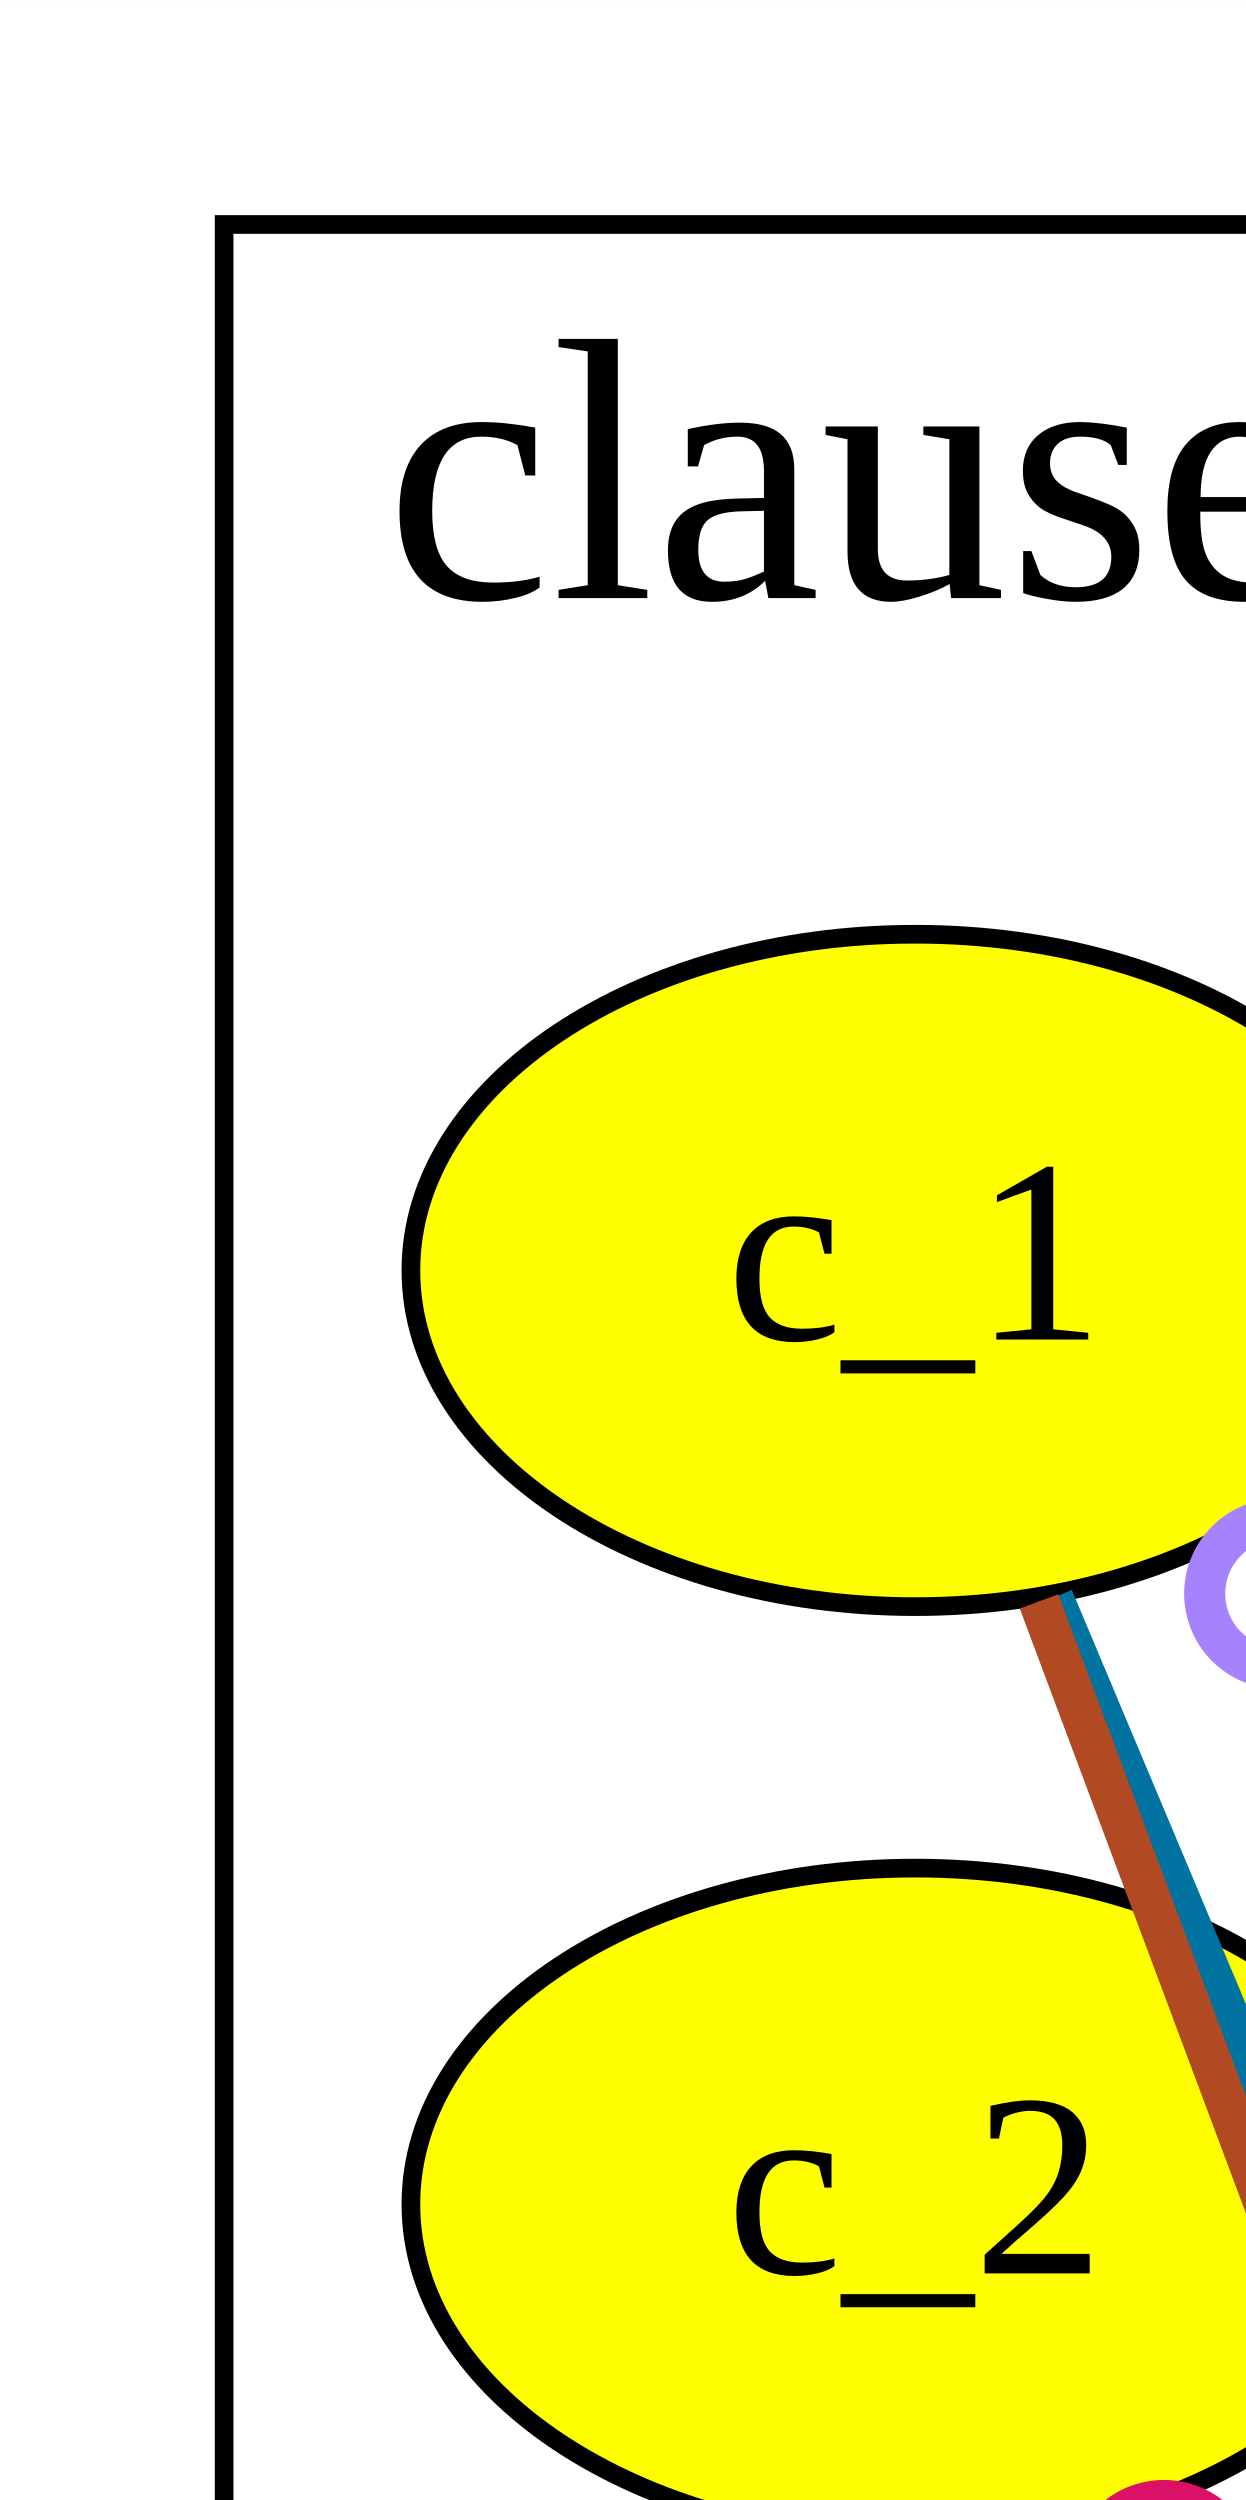
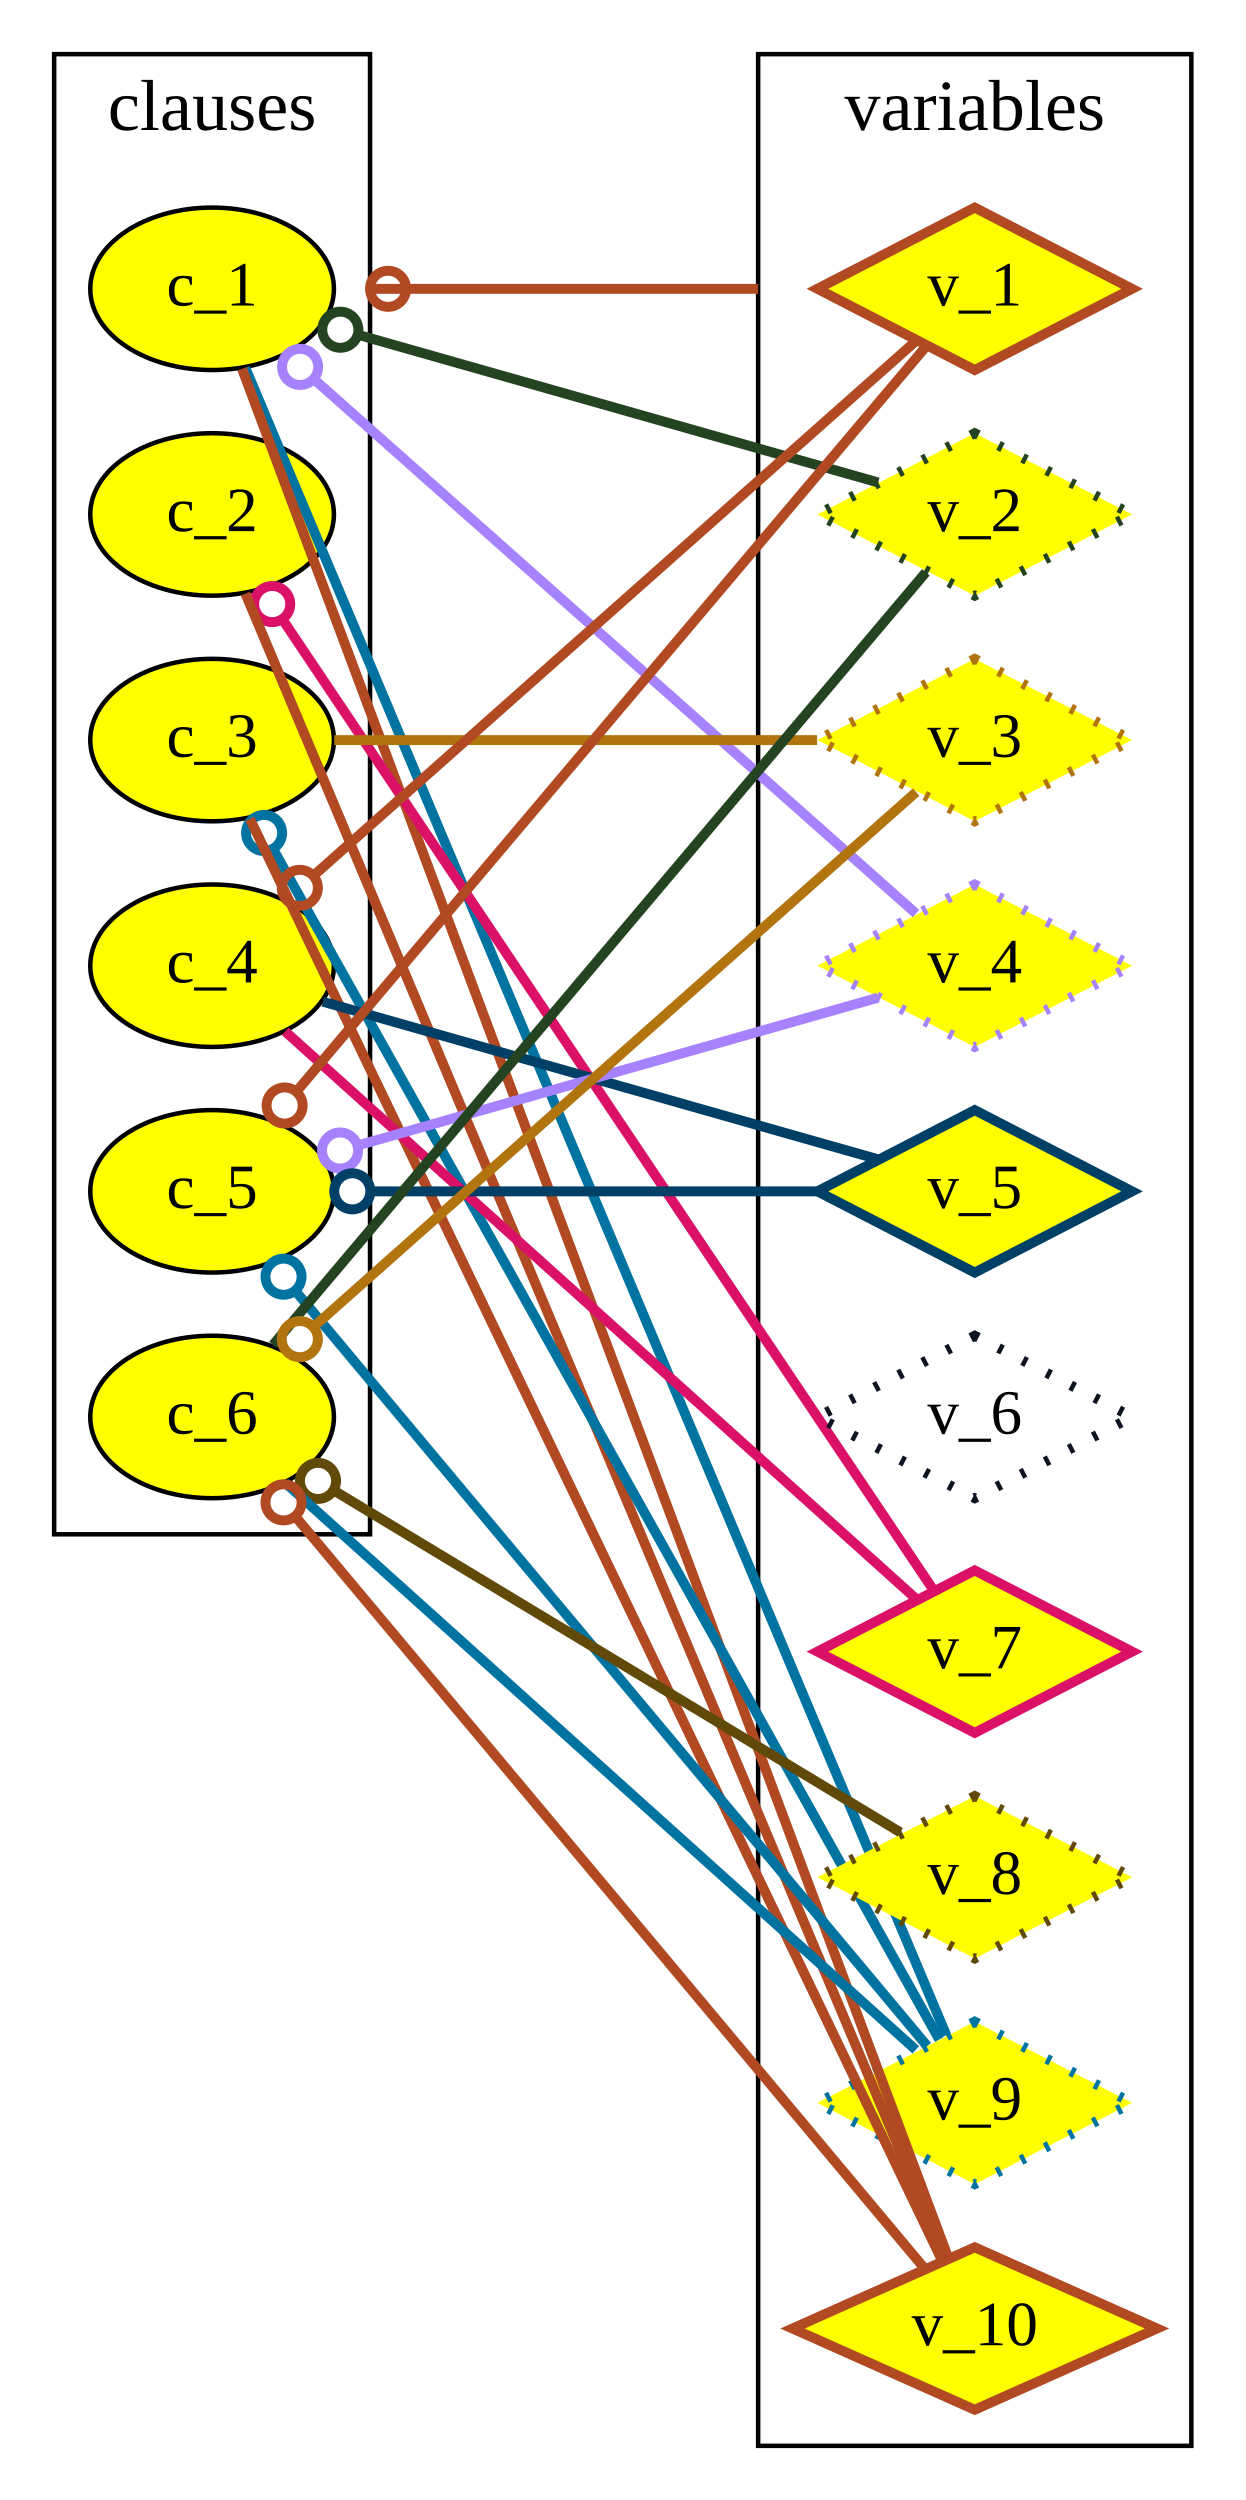
- <svg xmlns="http://www.w3.org/2000/svg" width="1158pt" height="2325pt" viewBox="0.00 0.00 278.00 558.00">
-   <g id="graph0" class="graph" transform="scale(4.17 4.17) rotate(0) translate(4 554)">
-     <polygon fill="white" stroke="transparent" points="-4,4 -4,-554 274,-554 274,4 -4,4" />
+ <svg xmlns="http://www.w3.org/2000/svg" width="276pt" height="554pt" viewBox="0.00 0.00 276.00 554.00">
+   <g id="graph0" class="graph" transform="scale(1 1) rotate(0) translate(4 550)">
+     <polygon fill="white" stroke="transparent" points="-4,4 -4,-550 272,-550 272,4 -4,4" />
+     <g id="clust1" class="cluster">
+       <polygon fill="none" stroke="black" points="8,-210 8,-538 78,-538 78,-210 8,-210" />
+       <text text-anchor="middle" x="43" y="-521.2" font-family="Times New Roman,serif" font-size="16.00">clauses</text>
+     </g>
    <g id="clust2" class="cluster">
-       <polygon fill="none" stroke="black" points="166,-8 166,-542 262,-542 262,-8 166,-8" />
-       <text text-anchor="middle" x="214" y="-522" font-family="Times New Roman,serif" font-size="20.00">variables</text>
-     </g>
-     <g id="clust1" class="cluster">
-       <polygon fill="none" stroke="black" points="8,-210 8,-542 83,-542 83,-210 8,-210" />
-       <text text-anchor="middle" x="45.5" y="-522" font-family="Times New Roman,serif" font-size="20.00">clauses</text>
+       <polygon fill="none" stroke="black" points="164,-8 164,-538 260,-538 260,-8 164,-8" />
+       <text text-anchor="middle" x="212" y="-521.2" font-family="Times New Roman,serif" font-size="16.00">variables</text>
    </g>
    <g id="node1" class="node">
-       <ellipse fill="yellow" stroke="black" cx="45" cy="-486" rx="27" ry="18" />
-       <text text-anchor="middle" x="45" y="-482.3" font-family="Times New Roman,serif" font-size="14.00">c_1</text>
+       <ellipse fill="yellow" stroke="black" cx="43" cy="-486" rx="27" ry="18" />
+       <text text-anchor="middle" x="43" y="-482.3" font-family="Times New Roman,serif" font-size="14.00">c_1</text>
    </g>
    <g id="node2" class="node">
-       <ellipse fill="yellow" stroke="black" cx="45" cy="-436" rx="27" ry="18" />
-       <text text-anchor="middle" x="45" y="-432.3" font-family="Times New Roman,serif" font-size="14.00">c_2</text>
+       <ellipse fill="yellow" stroke="black" cx="43" cy="-436" rx="27" ry="18" />
+       <text text-anchor="middle" x="43" y="-432.3" font-family="Times New Roman,serif" font-size="14.00">c_2</text>
    </g>
    <g id="node7" class="node">
-       <polygon fill="yellow" stroke="#b14923" stroke-width="2.2" points="214,-504 179.14,-486 214,-468 248.86,-486 214,-504" />
-       <text text-anchor="middle" x="214" y="-482.3" font-family="Times New Roman,serif" font-size="14.00">v_1</text>
+       <polygon fill="yellow" stroke="#b14923" stroke-width="2.2" points="212,-504 177.14,-486 212,-468 246.86,-486 212,-504" />
+       <text text-anchor="middle" x="212" y="-482.3" font-family="Times New Roman,serif" font-size="14.00">v_1</text>
    </g>
    <g id="edge15" class="edge">
-       <path fill="none" stroke="#b14923" stroke-width="2.2" d="M91.1,-486C116.07,-486 141.04,-486 166,-486" />
-       <ellipse fill="none" stroke="#b14923" stroke-width="2.2" cx="87" cy="-486" rx="4" ry="4" />
+       <path fill="none" stroke="#b14923" stroke-width="2.2" d="M78.43,-486C106.95,-486 135.48,-486 164,-486" />
+       <ellipse fill="none" stroke="#b14923" stroke-width="2.2" cx="82" cy="-486" rx="4" ry="4" />
    </g>
    <g id="node8" class="node">
-       <polygon fill="yellow" stroke="#244320" stroke-width="2.2" stroke-dasharray="1,5" points="214,-454 179.14,-436 214,-418 248.86,-436 214,-454" />
-       <text text-anchor="middle" x="214" y="-432.3" font-family="Times New Roman,serif" font-size="14.00">v_2</text>
+       <polygon fill="yellow" stroke="#244320" stroke-width="2.2" stroke-dasharray="1,5" points="212,-454 177.14,-436 212,-418 246.86,-436 212,-454" />
+       <text text-anchor="middle" x="212" y="-432.3" font-family="Times New Roman,serif" font-size="14.00">v_2</text>
    </g>
    <g id="edge16" class="edge">
-       <path fill="none" stroke="#244320" stroke-width="2.2" d="M77.35,-475.81C111.24,-466.18 163.52,-451.34 192.61,-443.08" />
-       <ellipse fill="none" stroke="#244320" stroke-width="2.2" cx="73.42" cy="-476.93" rx="4" ry="4" />
+       <path fill="none" stroke="#244320" stroke-width="2.2" d="M75.35,-475.81C109.24,-466.18 161.52,-451.34 190.61,-443.08" />
+       <ellipse fill="none" stroke="#244320" stroke-width="2.2" cx="71.42" cy="-476.93" rx="4" ry="4" />
    </g>
    <g id="node10" class="node">
-       <polygon fill="yellow" stroke="#a682ff" stroke-width="2.2" stroke-dasharray="1,5" points="214,-354 179.14,-336 214,-318 248.86,-336 214,-354" />
-       <text text-anchor="middle" x="214" y="-332.3" font-family="Times New Roman,serif" font-size="14.00">v_4</text>
+       <polygon fill="yellow" stroke="#a682ff" stroke-width="2.2" stroke-dasharray="1,5" points="212,-354 177.14,-336 212,-318 246.86,-336 212,-354" />
+       <text text-anchor="middle" x="212" y="-332.3" font-family="Times New Roman,serif" font-size="14.00">v_4</text>
    </g>
    <g id="edge17" class="edge">
-       <path fill="none" stroke="#a682ff" stroke-width="2.2" d="M67.83,-465.74C103.76,-433.84 172.39,-372.93 200.99,-347.55" />
-       <ellipse fill="none" stroke="#a682ff" stroke-width="2.2" cx="64.5" cy="-468.69" rx="4" ry="4" />
+       <path fill="none" stroke="#a682ff" stroke-width="2.2" d="M65.83,-465.74C101.76,-433.84 170.39,-372.93 198.99,-347.55" />
+       <ellipse fill="none" stroke="#a682ff" stroke-width="2.2" cx="62.5" cy="-468.69" rx="4" ry="4" />
    </g>
    <g id="node15" class="node">
-       <polygon fill="yellow" stroke="#0073a1" stroke-width="2.2" stroke-dasharray="1,5" points="214,-102 179.14,-84 214,-66 248.86,-84 214,-102" />
-       <text text-anchor="middle" x="214" y="-80.3" font-family="Times New Roman,serif" font-size="14.00">v_9</text>
+       <polygon fill="yellow" stroke="#0073a1" stroke-width="2.2" stroke-dasharray="1,5" points="212,-102 177.14,-84 212,-66 246.86,-84 212,-102" />
+       <text text-anchor="middle" x="212" y="-80.3" font-family="Times New Roman,serif" font-size="14.00">v_9</text>
    </g>
    <g id="edge18" class="edge">
-       <path fill="none" stroke="#0073a1" stroke-width="2.2" d="M52.37,-468.47C80.58,-401.37 181.41,-161.52 207.7,-98.99" />
+       <path fill="none" stroke="#0073a1" stroke-width="2.2" d="M50.37,-468.47C78.58,-401.37 179.41,-161.52 205.7,-98.99" />
    </g>
    <g id="node16" class="node">
-       <polygon fill="yellow" stroke="#b14923" stroke-width="2.2" points="214,-52 173.61,-34 214,-16 254.39,-34 214,-52" />
-       <text text-anchor="middle" x="214" y="-30.3" font-family="Times New Roman,serif" font-size="14.00">v_10</text>
+       <polygon fill="yellow" stroke="#b14923" stroke-width="2.2" points="212,-52 171.61,-34 212,-16 252.39,-34 212,-52" />
+       <text text-anchor="middle" x="212" y="-30.3" font-family="Times New Roman,serif" font-size="14.00">v_10</text>
    </g>
    <g id="edge19" class="edge">
-       <path fill="none" stroke="#b14923" stroke-width="2.2" d="M51.63,-468.28C78.9,-395.32 182.32,-118.74 208.13,-49.69" />
+       <path fill="none" stroke="#b14923" stroke-width="2.2" d="M49.63,-468.28C76.9,-395.32 180.32,-118.74 206.13,-49.69" />
    </g>
    <g id="node3" class="node">
-       <ellipse fill="yellow" stroke="black" cx="45" cy="-386" rx="27" ry="18" />
-       <text text-anchor="middle" x="45" y="-382.3" font-family="Times New Roman,serif" font-size="14.00">c_3</text>
+       <ellipse fill="yellow" stroke="black" cx="43" cy="-386" rx="27" ry="18" />
+       <text text-anchor="middle" x="43" y="-382.3" font-family="Times New Roman,serif" font-size="14.00">c_3</text>
    </g>
    <g id="node13" class="node">
-       <polygon fill="yellow" stroke="#da1167" stroke-width="2.2" points="214,-202 179.14,-184 214,-166 248.86,-184 214,-202" />
-       <text text-anchor="middle" x="214" y="-180.3" font-family="Times New Roman,serif" font-size="14.00">v_7</text>
+       <polygon fill="yellow" stroke="#da1167" stroke-width="2.2" points="212,-202 177.14,-184 212,-166 246.86,-184 212,-202" />
+       <text text-anchor="middle" x="212" y="-180.3" font-family="Times New Roman,serif" font-size="14.00">v_7</text>
    </g>
    <g id="edge20" class="edge">
-       <path fill="none" stroke="#da1167" stroke-width="2.2" d="M60.65,-412.66C95.31,-360.98 177.62,-238.25 204.98,-197.45" />
-       <ellipse fill="none" stroke="#da1167" stroke-width="2.2" cx="58.32" cy="-416.14" rx="4" ry="4" />
+       <path fill="none" stroke="#da1167" stroke-width="2.2" d="M58.65,-412.66C93.31,-360.98 175.62,-238.25 202.98,-197.45" />
+       <ellipse fill="none" stroke="#da1167" stroke-width="2.2" cx="56.32" cy="-416.14" rx="4" ry="4" />
    </g>
    <g id="edge21" class="edge">
-       <path fill="none" stroke="#b14923" stroke-width="2.2" d="M52.37,-418.47C80.51,-351.52 180.96,-112.6 207.52,-49.42" />
+       <path fill="none" stroke="#b14923" stroke-width="2.2" d="M50.37,-418.47C78.51,-351.52 178.96,-112.6 205.52,-49.42" />
    </g>
    <g id="node4" class="node">
-       <ellipse fill="yellow" stroke="black" cx="45" cy="-336" rx="27" ry="18" />
-       <text text-anchor="middle" x="45" y="-332.3" font-family="Times New Roman,serif" font-size="14.00">c_4</text>
+       <ellipse fill="yellow" stroke="black" cx="43" cy="-336" rx="27" ry="18" />
+       <text text-anchor="middle" x="43" y="-332.3" font-family="Times New Roman,serif" font-size="14.00">c_4</text>
    </g>
    <g id="node9" class="node">
-       <polygon fill="yellow" stroke="#b1740f" stroke-width="2.2" stroke-dasharray="1,5" points="214,-404 179.14,-386 214,-368 248.86,-386 214,-404" />
-       <text text-anchor="middle" x="214" y="-382.3" font-family="Times New Roman,serif" font-size="14.00">v_3</text>
+       <polygon fill="yellow" stroke="#b1740f" stroke-width="2.2" stroke-dasharray="1,5" points="212,-404 177.14,-386 212,-368 246.86,-386 212,-404" />
+       <text text-anchor="middle" x="212" y="-382.3" font-family="Times New Roman,serif" font-size="14.00">v_3</text>
    </g>
    <g id="edge22" class="edge">
-       <path fill="none" stroke="#b1740f" stroke-width="2.2" d="M72.07,-386C107.73,-386 143.4,-386 179.07,-386" />
+       <path fill="none" stroke="#b1740f" stroke-width="2.2" d="M70.07,-386C105.73,-386 141.4,-386 177.07,-386" />
    </g>
    <g id="edge23" class="edge">
-       <path fill="none" stroke="#0073a1" stroke-width="2.2" d="M58.61,-361.68C92.43,-301.24 179.5,-145.66 206.14,-98.05" />
-       <ellipse fill="none" stroke="#0073a1" stroke-width="2.2" cx="56.52" cy="-365.41" rx="4" ry="4" />
+       <path fill="none" stroke="#0073a1" stroke-width="2.2" d="M56.61,-361.68C90.43,-301.24 177.5,-145.66 204.14,-98.05" />
+       <ellipse fill="none" stroke="#0073a1" stroke-width="2.2" cx="54.52" cy="-365.41" rx="4" ry="4" />
    </g>
    <g id="edge24" class="edge">
-       <path fill="none" stroke="#b14923" stroke-width="2.2" d="M53.38,-368.54C82.55,-307.78 179.36,-106.15 206.73,-49.14" />
+       <path fill="none" stroke="#b14923" stroke-width="2.2" d="M51.38,-368.54C80.55,-307.78 177.36,-106.15 204.73,-49.14" />
    </g>
    <g id="node5" class="node">
-       <ellipse fill="yellow" stroke="black" cx="45" cy="-286" rx="27" ry="18" />
-       <text text-anchor="middle" x="45" y="-282.3" font-family="Times New Roman,serif" font-size="14.00">c_5</text>
+       <ellipse fill="yellow" stroke="black" cx="43" cy="-286" rx="27" ry="18" />
+       <text text-anchor="middle" x="43" y="-282.3" font-family="Times New Roman,serif" font-size="14.00">c_5</text>
    </g>
    <g id="edge25" class="edge">
-       <path fill="none" stroke="#b14923" stroke-width="2.2" d="M67.75,-356.2C103.69,-388.09 172.42,-449.1 201.02,-474.48" />
-       <ellipse fill="none" stroke="#b14923" stroke-width="2.2" cx="64.44" cy="-353.25" rx="4" ry="4" />
+       <path fill="none" stroke="#b14923" stroke-width="2.2" d="M65.75,-356.2C101.69,-388.09 170.42,-449.1 199.02,-474.48" />
+       <ellipse fill="none" stroke="#b14923" stroke-width="2.2" cx="62.44" cy="-353.25" rx="4" ry="4" />
    </g>
    <g id="node11" class="node">
-       <polygon fill="yellow" stroke="#004066" stroke-width="2.2" points="214,-304 179.14,-286 214,-268 248.86,-286 214,-304" />
-       <text text-anchor="middle" x="214" y="-282.3" font-family="Times New Roman,serif" font-size="14.00">v_5</text>
+       <polygon fill="yellow" stroke="#004066" stroke-width="2.2" points="212,-304 177.14,-286 212,-268 246.86,-286 212,-304" />
+       <text text-anchor="middle" x="212" y="-282.3" font-family="Times New Roman,serif" font-size="14.00">v_5</text>
    </g>
    <g id="edge26" class="edge">
-       <path fill="none" stroke="#004066" stroke-width="2.2" d="M69.57,-328.02C102.71,-318.61 161.19,-302 192.61,-293.08" />
+       <path fill="none" stroke="#004066" stroke-width="2.2" d="M67.57,-328.02C100.71,-318.61 159.19,-302 190.61,-293.08" />
    </g>
    <g id="edge27" class="edge">
-       <path fill="none" stroke="#da1167" stroke-width="2.2" d="M61.2,-321.43C94.58,-291.41 170.42,-223.2 200.93,-195.76" />
+       <path fill="none" stroke="#da1167" stroke-width="2.2" d="M59.2,-321.43C92.58,-291.41 168.42,-223.2 198.93,-195.76" />
    </g>
    <g id="node6" class="node">
-       <ellipse fill="yellow" stroke="black" cx="45" cy="-236" rx="27" ry="18" />
-       <text text-anchor="middle" x="45" y="-232.3" font-family="Times New Roman,serif" font-size="14.00">c_6</text>
+       <ellipse fill="yellow" stroke="black" cx="43" cy="-236" rx="27" ry="18" />
+       <text text-anchor="middle" x="43" y="-232.3" font-family="Times New Roman,serif" font-size="14.00">c_6</text>
    </g>
    <g id="edge28" class="edge">
-       <path fill="none" stroke="#b14923" stroke-width="2.2" d="M63.82,-308.27C99.3,-350.26 175.03,-439.88 203.17,-473.18" />
-       <ellipse fill="none" stroke="#b14923" stroke-width="2.2" cx="61.07" cy="-305.02" rx="4" ry="4" />
+       <path fill="none" stroke="#b14923" stroke-width="2.2" d="M61.82,-308.27C97.3,-350.26 173.03,-439.88 201.17,-473.18" />
+       <ellipse fill="none" stroke="#b14923" stroke-width="2.2" cx="59.07" cy="-305.02" rx="4" ry="4" />
    </g>
    <g id="edge29" class="edge">
-       <path fill="none" stroke="#a682ff" stroke-width="2.2" d="M77.28,-296.17C111.17,-305.79 163.49,-320.65 192.6,-328.92" />
-       <ellipse fill="none" stroke="#a682ff" stroke-width="2.2" cx="73.36" cy="-295.05" rx="4" ry="4" />
+       <path fill="none" stroke="#a682ff" stroke-width="2.2" d="M75.28,-296.17C109.17,-305.79 161.49,-320.65 190.6,-328.92" />
+       <ellipse fill="none" stroke="#a682ff" stroke-width="2.2" cx="71.36" cy="-295.05" rx="4" ry="4" />
    </g>
    <g id="edge30" class="edge">
-       <path fill="none" stroke="#004066" stroke-width="2.2" d="M80.43,-286C113.31,-286 146.19,-286 179.07,-286" />
-       <ellipse fill="none" stroke="#004066" stroke-width="2.2" cx="76.07" cy="-286" rx="4" ry="4" />
+       <path fill="none" stroke="#004066" stroke-width="2.2" d="M78.43,-286C111.31,-286 144.19,-286 177.07,-286" />
+       <ellipse fill="none" stroke="#004066" stroke-width="2.2" cx="74.07" cy="-286" rx="4" ry="4" />
    </g>
    <g id="edge31" class="edge">
-       <path fill="none" stroke="#0073a1" stroke-width="2.2" d="M63.59,-263.77C99.1,-221.34 175.5,-130.01 203.47,-96.59" />
-       <ellipse fill="none" stroke="#0073a1" stroke-width="2.2" cx="60.83" cy="-267.08" rx="4" ry="4" />
+       <path fill="none" stroke="#0073a1" stroke-width="2.2" d="M61.59,-263.77C97.1,-221.34 173.5,-130.01 201.47,-96.59" />
+       <ellipse fill="none" stroke="#0073a1" stroke-width="2.2" cx="58.83" cy="-267.08" rx="4" ry="4" />
    </g>
    <g id="edge32" class="edge">
-       <path fill="none" stroke="#244320" stroke-width="2.2" d="M58.49,-251.96C91.06,-290.51 173.52,-388.1 203.17,-423.18" />
+       <path fill="none" stroke="#244320" stroke-width="2.2" d="M56.49,-251.96C89.06,-290.51 171.52,-388.1 201.17,-423.18" />
    </g>
    <g id="edge33" class="edge">
-       <path fill="none" stroke="#b1740f" stroke-width="2.2" d="M67.75,-256.2C103.69,-288.09 172.42,-349.1 201.02,-374.48" />
-       <ellipse fill="none" stroke="#b1740f" stroke-width="2.2" cx="64.44" cy="-253.25" rx="4" ry="4" />
+       <path fill="none" stroke="#b1740f" stroke-width="2.2" d="M65.75,-256.2C101.69,-288.09 170.42,-349.1 199.02,-374.48" />
+       <ellipse fill="none" stroke="#b1740f" stroke-width="2.2" cx="62.44" cy="-253.25" rx="4" ry="4" />
    </g>
    <g id="node14" class="node">
-       <polygon fill="yellow" stroke="#604909" stroke-width="2.2" stroke-dasharray="1,5" points="214,-152 179.14,-134 214,-116 248.86,-134 214,-152" />
-       <text text-anchor="middle" x="214" y="-130.3" font-family="Times New Roman,serif" font-size="14.00">v_8</text>
+       <polygon fill="yellow" stroke="#604909" stroke-width="2.2" stroke-dasharray="1,5" points="212,-152 177.14,-134 212,-116 246.86,-134 212,-152" />
+       <text text-anchor="middle" x="212" y="-130.3" font-family="Times New Roman,serif" font-size="14.00">v_8</text>
    </g>
    <g id="edge34" class="edge">
-       <path fill="none" stroke="#604909" stroke-width="2.2" d="M72.2,-219.58C107.61,-198.21 168.39,-161.53 197.51,-143.95" />
-       <ellipse fill="none" stroke="#604909" stroke-width="2.2" cx="68.47" cy="-221.83" rx="4" ry="4" />
+       <path fill="none" stroke="#604909" stroke-width="2.2" d="M70.2,-219.58C105.61,-198.21 166.39,-161.53 195.51,-143.95" />
+       <ellipse fill="none" stroke="#604909" stroke-width="2.2" cx="66.47" cy="-221.83" rx="4" ry="4" />
    </g>
    <g id="edge35" class="edge">
-       <path fill="none" stroke="#0073a1" stroke-width="2.2" d="M61.2,-221.43C94.58,-191.41 170.42,-123.2 200.93,-95.76" />
+       <path fill="none" stroke="#0073a1" stroke-width="2.2" d="M59.2,-221.43C92.58,-191.41 168.42,-123.2 198.93,-95.76" />
    </g>
    <g id="edge36" class="edge">
-       <path fill="none" stroke="#b14923" stroke-width="2.2" d="M63.55,-213.82C98.77,-171.73 174.34,-81.41 202.83,-47.36" />
-       <ellipse fill="none" stroke="#b14923" stroke-width="2.2" cx="60.83" cy="-217.08" rx="4" ry="4" />
+       <path fill="none" stroke="#b14923" stroke-width="2.2" d="M61.55,-213.82C96.77,-171.73 172.34,-81.41 200.83,-47.36" />
+       <ellipse fill="none" stroke="#b14923" stroke-width="2.2" cx="58.83" cy="-217.08" rx="4" ry="4" />
    </g>
    <g id="node12" class="node">
-       <polygon fill="none" stroke="#0d1321" stroke-width="2.2" stroke-dasharray="1,5" points="214,-254 179.14,-236 214,-218 248.86,-236 214,-254" />
-       <text text-anchor="middle" x="214" y="-232.3" font-family="Times New Roman,serif" font-size="14.00">v_6</text>
+       <polygon fill="none" stroke="#0d1321" stroke-width="2.2" stroke-dasharray="1,5" points="212,-254 177.14,-236 212,-218 246.86,-236 212,-254" />
+       <text text-anchor="middle" x="212" y="-232.3" font-family="Times New Roman,serif" font-size="14.00">v_6</text>
    </g>
  </g>
</svg>
